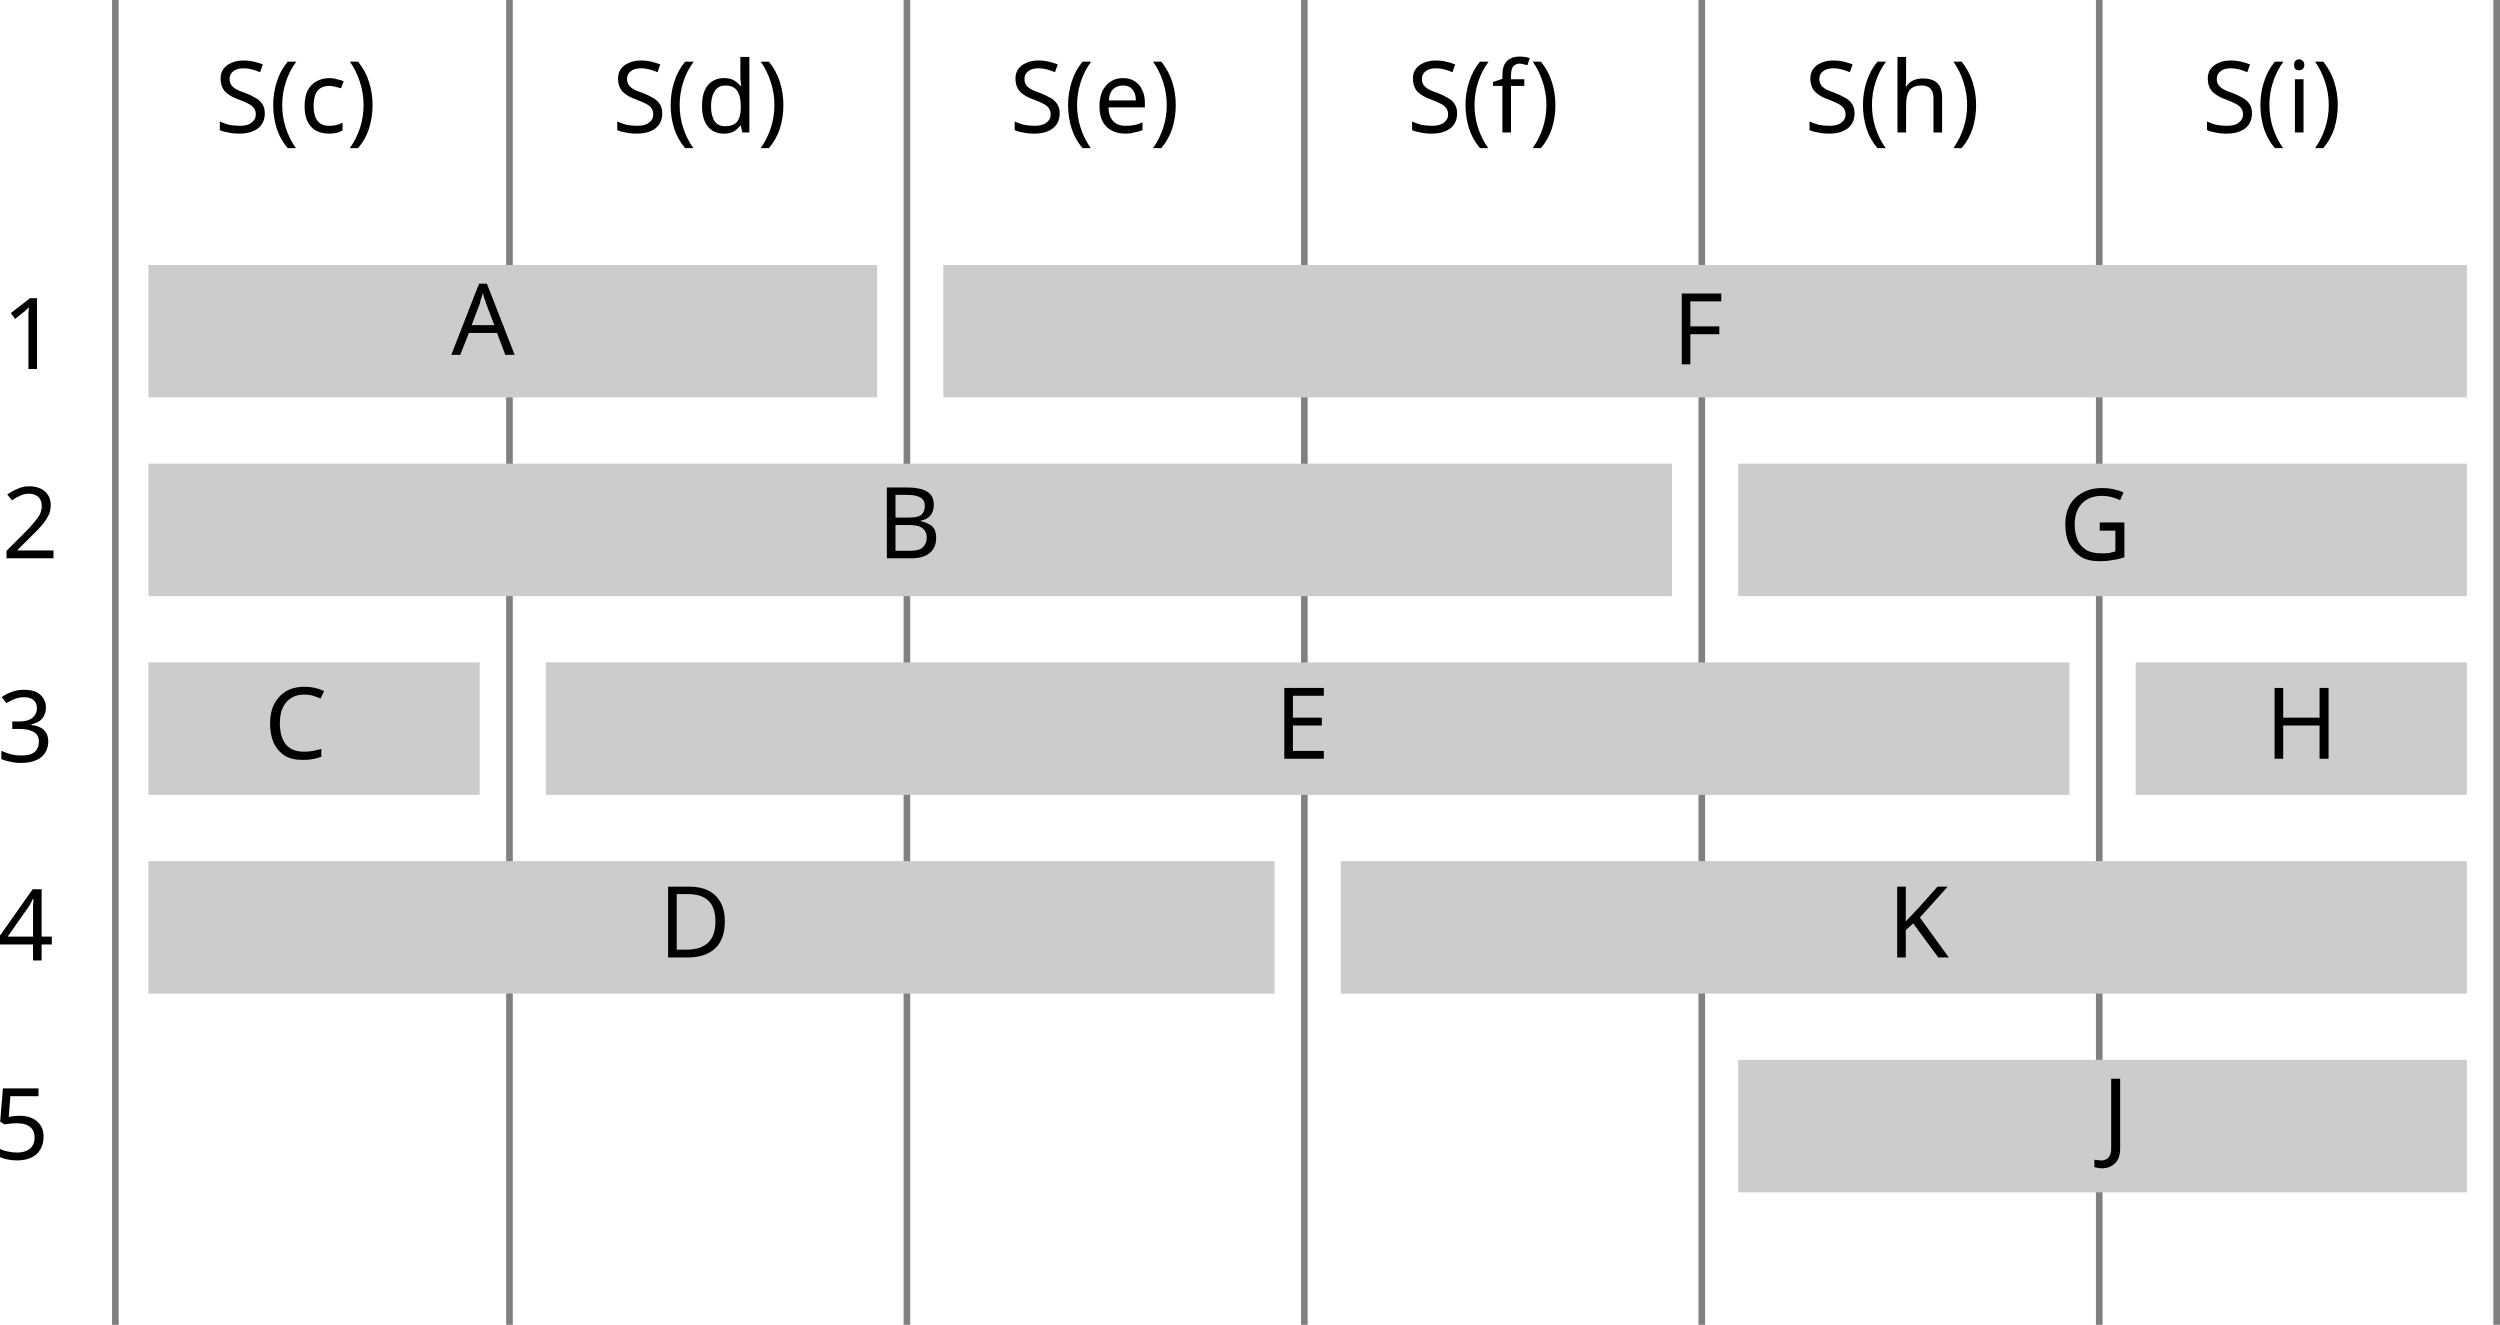
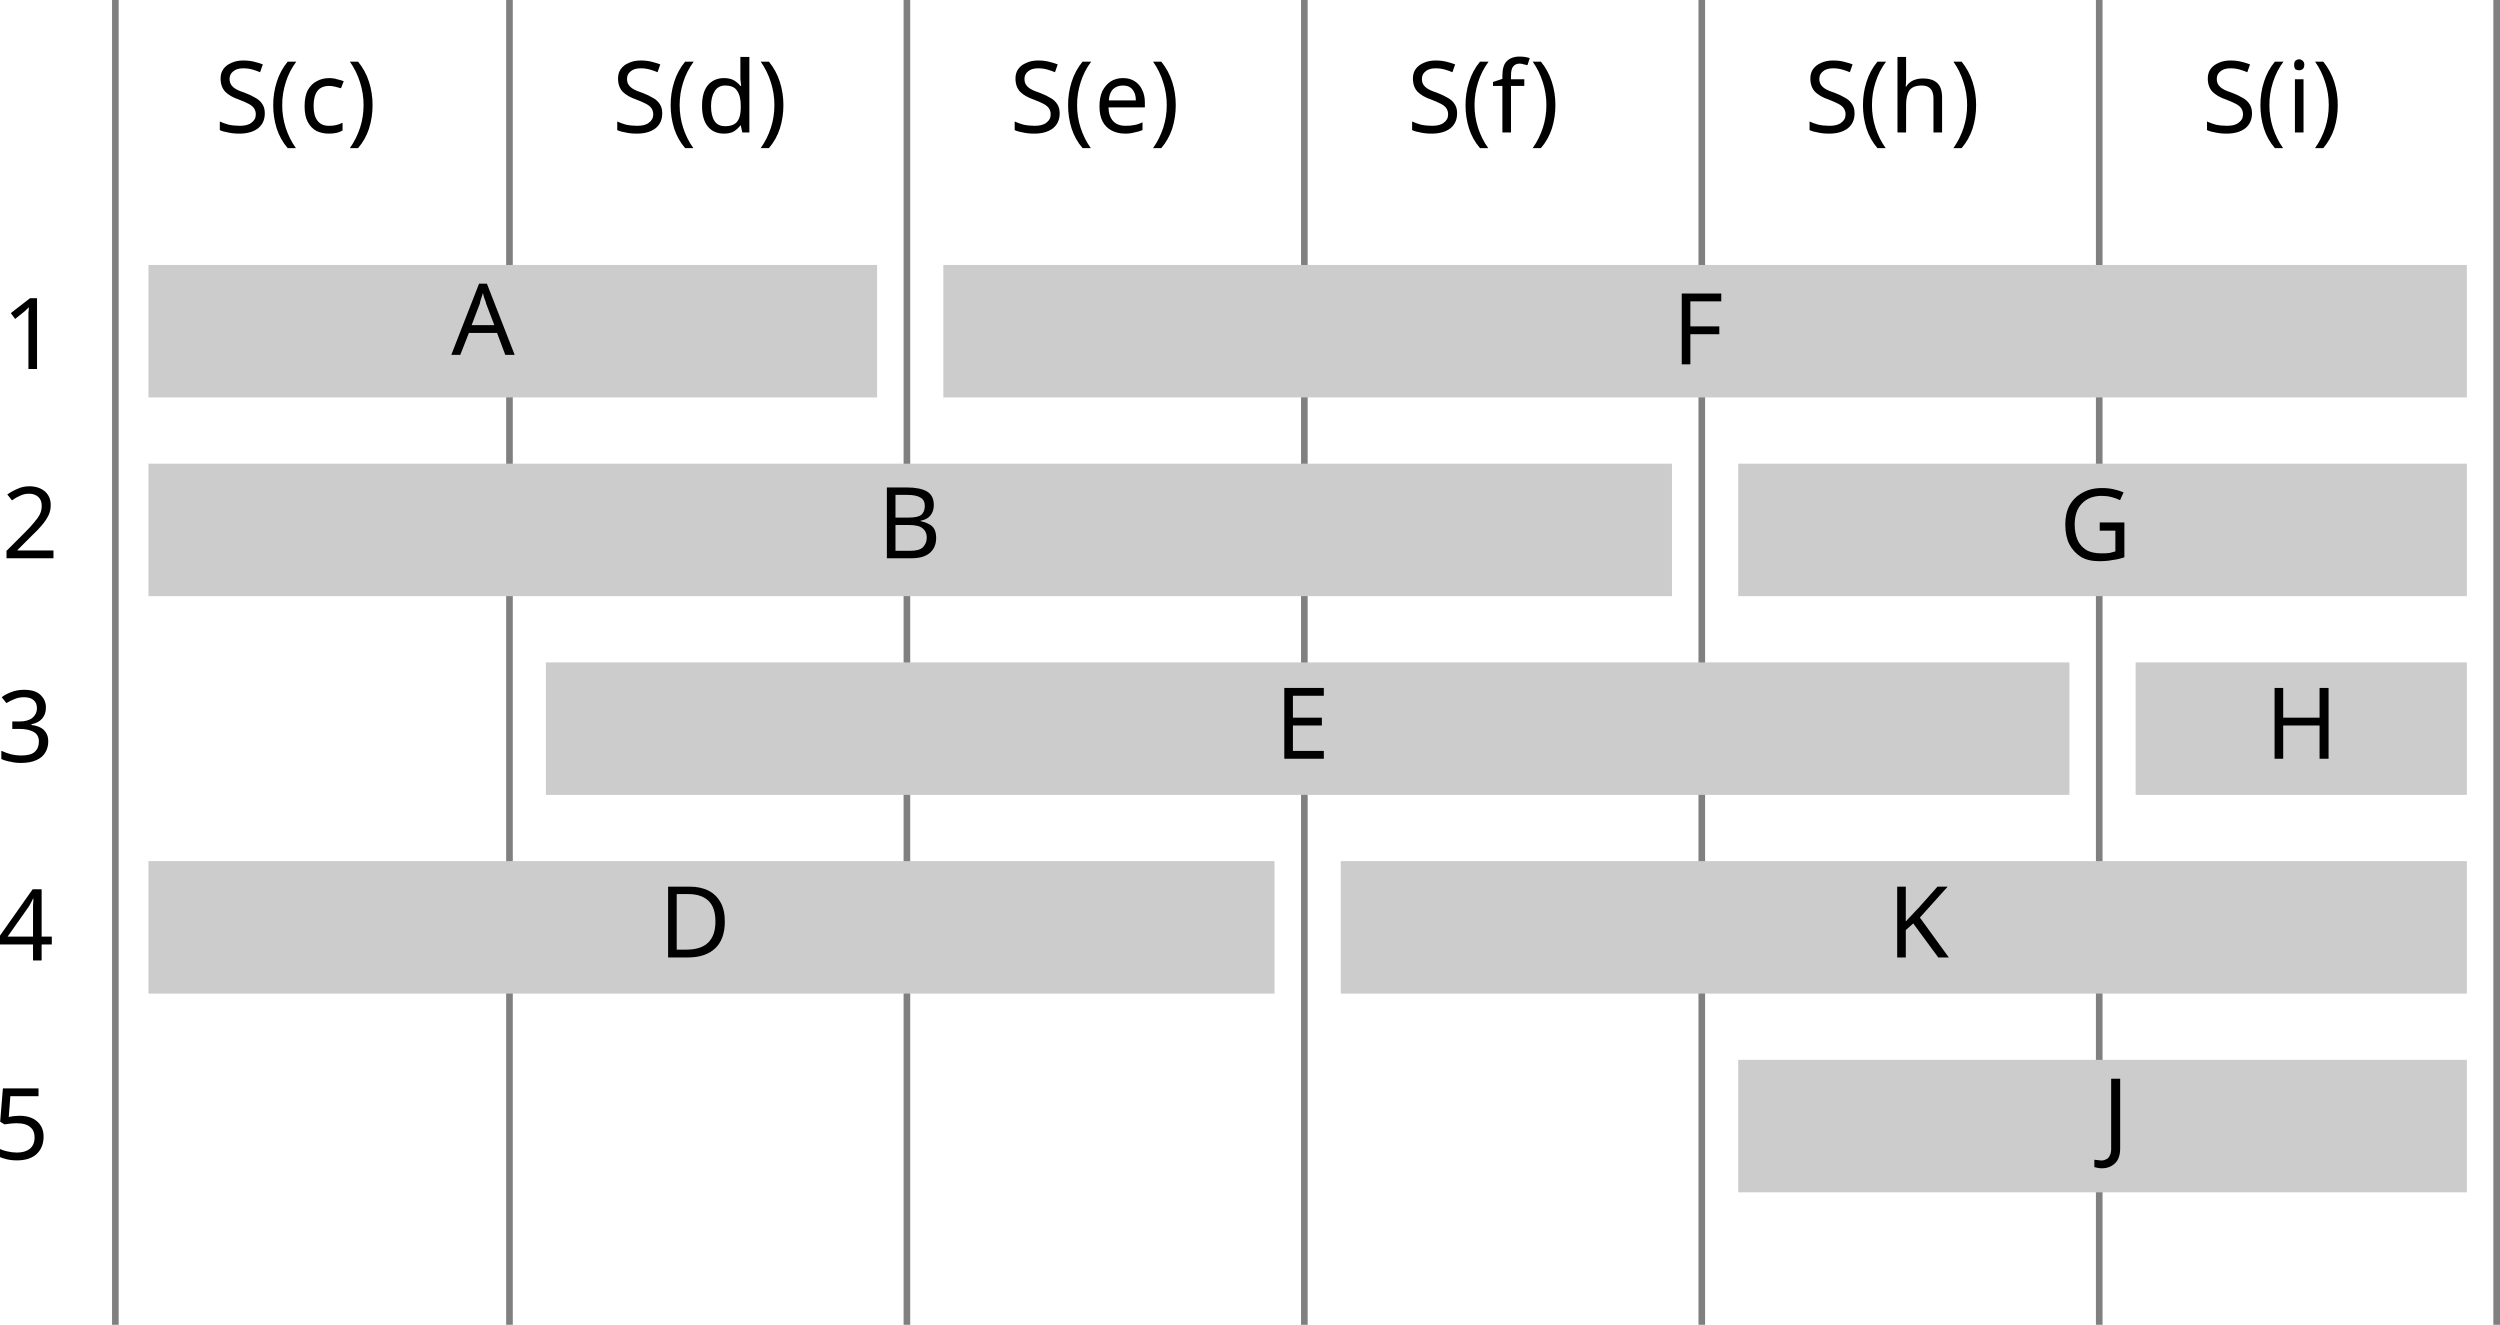
<svg xmlns="http://www.w3.org/2000/svg" width="99.858mm" height="52.917mm" viewBox="0 0 99.858 52.917" version="1.1" id="svg4946">
  <defs id="defs4940" />
  <g id="layer1" transform="translate(-2.763028,-242.1935)">
    <path style="fill:none;fill-rule:evenodd;stroke:#808080;stroke-width:0.265px;stroke-linecap:butt;stroke-linejoin:miter;stroke-opacity:1" d="m 7.371,242.193 v 52.917" id="path5180" />
    <path style="fill:none;fill-rule:evenodd;stroke:#808080;stroke-width:0.265px;stroke-linecap:butt;stroke-linejoin:miter;stroke-opacity:1" d="m 23.113,242.193 v 52.917" id="path5182" />
    <path style="fill:none;fill-rule:evenodd;stroke:#808080;stroke-width:0.265px;stroke-linecap:butt;stroke-linejoin:miter;stroke-opacity:1" d="m 38.988,242.193 v 52.917" id="path5184" />
    <path style="fill:none;fill-rule:evenodd;stroke:#808080;stroke-width:0.265px;stroke-linecap:butt;stroke-linejoin:miter;stroke-opacity:1" d="m 54.863,242.193 v 52.917" id="path5186" />
    <path style="fill:none;fill-rule:evenodd;stroke:#808080;stroke-width:0.265px;stroke-linecap:butt;stroke-linejoin:miter;stroke-opacity:1" d="m 70.738,242.193 v 52.917" id="path5188" />
    <path style="fill:none;fill-rule:evenodd;stroke:#808080;stroke-width:0.265px;stroke-linecap:butt;stroke-linejoin:miter;stroke-opacity:1" d="m 86.613,242.193 v 52.917" id="path5190" />
    <path style="fill:none;fill-rule:evenodd;stroke:#808080;stroke-width:0.265px;stroke-linecap:butt;stroke-linejoin:miter;stroke-opacity:1" d="m 102.488,242.193 v 52.917" id="path5192" />
    <text xml:space="preserve" style="font-style:normal;font-weight:normal;font-size:3.969px;line-height:125%;font-family:Sans;letter-spacing:0px;word-spacing:0px;fill:#000000;fill-opacity:1;stroke:none;stroke-width:0.265px;stroke-linecap:butt;stroke-linejoin:miter;stroke-opacity:1" x="11.339" y="247.485" id="text5094">
      <tspan id="tspan5092" x="11.339" y="247.485" style="stroke-width:0.265px">S(c)</tspan>
    </text>
    <text xml:space="preserve" style="font-style:normal;font-weight:normal;font-size:3.969px;line-height:125%;font-family:Sans;letter-spacing:0px;word-spacing:0px;fill:#000000;fill-opacity:1;stroke:none;stroke-width:0.265px;stroke-linecap:butt;stroke-linejoin:miter;stroke-opacity:1" x="27.214" y="247.485" id="text5098">
      <tspan id="tspan5096" x="27.214" y="247.485" style="stroke-width:0.265px">S(d)</tspan>
    </text>
    <text xml:space="preserve" style="font-style:normal;font-weight:normal;font-size:3.969px;line-height:125%;font-family:Sans;letter-spacing:0px;word-spacing:0px;fill:#000000;fill-opacity:1;stroke:none;stroke-width:0.265px;stroke-linecap:butt;stroke-linejoin:miter;stroke-opacity:1" x="43.089" y="247.485" id="text5102">
      <tspan id="tspan5100" x="43.089" y="247.485" style="stroke-width:0.265px">S(e)</tspan>
    </text>
    <text xml:space="preserve" style="font-style:normal;font-weight:normal;font-size:3.969px;line-height:125%;font-family:Sans;letter-spacing:0px;word-spacing:0px;fill:#000000;fill-opacity:1;stroke:none;stroke-width:0.265px;stroke-linecap:butt;stroke-linejoin:miter;stroke-opacity:1" x="58.964" y="247.485" id="text5106">
      <tspan id="tspan5104" x="58.964" y="247.485" style="stroke-width:0.265px">S(f)</tspan>
    </text>
    <text xml:space="preserve" style="font-style:normal;font-weight:normal;font-size:3.969px;line-height:125%;font-family:Sans;letter-spacing:0px;word-spacing:0px;fill:#000000;fill-opacity:1;stroke:none;stroke-width:0.265px;stroke-linecap:butt;stroke-linejoin:miter;stroke-opacity:1" x="74.839" y="247.485" id="text5110">
      <tspan id="tspan5108" x="74.839" y="247.485" style="stroke-width:0.265px">S(h)</tspan>
    </text>
    <text xml:space="preserve" style="font-style:normal;font-weight:normal;font-size:3.969px;line-height:125%;font-family:Sans;letter-spacing:0px;word-spacing:0px;fill:#000000;fill-opacity:1;stroke:none;stroke-width:0.265px;stroke-linecap:butt;stroke-linejoin:miter;stroke-opacity:1" x="90.714" y="247.485" id="text5114">
      <tspan id="tspan5112" x="90.714" y="247.485" style="stroke-width:0.265px">S(i)</tspan>
    </text>
    <rect style="fill:#cccccc;stroke:none;stroke-width:1;stroke-linecap:butt;stroke-linejoin:round;stroke-miterlimit:4;stroke-dasharray:none;stroke-dashoffset:0" id="rect5120" width="29.104" height="5.292" x="8.693" y="252.777" />
    <rect style="fill:#cccccc;stroke:none;stroke-width:1;stroke-linecap:butt;stroke-linejoin:round;stroke-miterlimit:4;stroke-dasharray:none;stroke-dashoffset:0" id="rect5122" width="60.854" height="5.292" x="40.443" y="252.777" />
    <rect style="fill:#cccccc;stroke:none;stroke-width:1;stroke-linecap:butt;stroke-linejoin:round;stroke-miterlimit:4;stroke-dasharray:none;stroke-dashoffset:0" id="rect5124" width="60.854" height="5.292" x="8.693" y="260.714" />
    <rect style="fill:#cccccc;stroke:none;stroke-width:1;stroke-linecap:butt;stroke-linejoin:round;stroke-miterlimit:4;stroke-dasharray:none;stroke-dashoffset:0" id="rect5126" width="29.104" height="5.292" x="72.193" y="260.714" />
-     <rect style="fill:#cccccc;stroke:none;stroke-width:1;stroke-linecap:butt;stroke-linejoin:round;stroke-miterlimit:4;stroke-dasharray:none;stroke-dashoffset:0" id="rect5128" width="13.229" height="5.292" x="8.693" y="268.652" />
    <rect style="fill:#cccccc;stroke:none;stroke-width:1;stroke-linecap:butt;stroke-linejoin:round;stroke-miterlimit:4;stroke-dasharray:none;stroke-dashoffset:0" id="rect5130" width="60.854" height="5.292" x="24.568" y="268.652" />
    <rect style="fill:#cccccc;stroke:none;stroke-width:1;stroke-linecap:butt;stroke-linejoin:round;stroke-miterlimit:4;stroke-dasharray:none;stroke-dashoffset:0" id="rect5132" width="13.229" height="5.292" x="88.068" y="268.652" />
    <rect style="fill:#cccccc;stroke:none;stroke-width:1;stroke-linecap:butt;stroke-linejoin:round;stroke-miterlimit:4;stroke-dasharray:none;stroke-dashoffset:0" id="rect5134" width="44.979" height="5.292" x="8.693" y="276.589" />
    <rect style="fill:#cccccc;stroke:none;stroke-width:1;stroke-linecap:butt;stroke-linejoin:round;stroke-miterlimit:4;stroke-dasharray:none;stroke-dashoffset:0" id="rect5136" width="44.979" height="5.292" x="56.318" y="276.589" />
    <rect style="fill:#cccccc;stroke:none;stroke-width:1;stroke-linecap:butt;stroke-linejoin:round;stroke-miterlimit:4;stroke-dasharray:none;stroke-dashoffset:0" id="rect5138" width="29.104" height="5.292" x="72.193" y="284.527" />
    <text xml:space="preserve" style="font-style:normal;font-weight:normal;font-size:3.969px;line-height:125%;font-family:Sans;letter-spacing:0px;word-spacing:0px;fill:#000000;fill-opacity:1;stroke:none;stroke-width:0.265px;stroke-linecap:butt;stroke-linejoin:miter;stroke-opacity:1" x="20.789" y="256.368" id="text5142">
      <tspan id="tspan5140" x="20.789" y="256.368" style="stroke-width:0.265px">A</tspan>
    </text>
    <text xml:space="preserve" style="font-style:normal;font-weight:normal;font-size:3.969px;line-height:125%;font-family:Sans;letter-spacing:0px;word-spacing:0px;fill:#000000;fill-opacity:1;stroke:none;stroke-width:0.265px;stroke-linecap:butt;stroke-linejoin:miter;stroke-opacity:1" x="69.548" y="256.746" id="text5146">
      <tspan id="tspan5144" x="69.548" y="256.746" style="stroke-width:0.265px">F</tspan>
    </text>
    <text xml:space="preserve" style="font-style:normal;font-weight:normal;font-size:3.969px;line-height:125%;font-family:Sans;letter-spacing:0px;word-spacing:0px;fill:#000000;fill-opacity:1;stroke:none;stroke-width:0.265px;stroke-linecap:butt;stroke-linejoin:miter;stroke-opacity:1" x="37.798" y="264.494" id="text5150">
      <tspan id="tspan5148" x="37.798" y="264.494" style="stroke-width:0.265px">B</tspan>
    </text>
    <text xml:space="preserve" style="font-style:normal;font-weight:normal;font-size:3.969px;line-height:125%;font-family:Sans;letter-spacing:0px;word-spacing:0px;fill:#000000;fill-opacity:1;stroke:none;stroke-width:0.265px;stroke-linecap:butt;stroke-linejoin:miter;stroke-opacity:1" x="85.022" y="264.563" id="text5154">
      <tspan id="tspan5152" x="85.022" y="264.563" style="stroke-width:0.265px">G</tspan>
-     </text>
-     <text xml:space="preserve" style="font-style:normal;font-weight:normal;font-size:3.969px;line-height:125%;font-family:Sans;letter-spacing:0px;word-spacing:0px;fill:#000000;fill-opacity:1;stroke:none;stroke-width:0.265px;stroke-linecap:butt;stroke-linejoin:miter;stroke-opacity:1" x="13.317" y="272.5" id="text5158">
-       <tspan id="tspan5156" x="13.317" y="272.5" style="stroke-width:0.265px">C</tspan>
    </text>
    <text xml:space="preserve" style="font-style:normal;font-weight:normal;font-size:3.969px;line-height:125%;font-family:Sans;letter-spacing:0px;word-spacing:0px;fill:#000000;fill-opacity:1;stroke:none;stroke-width:0.265px;stroke-linecap:butt;stroke-linejoin:miter;stroke-opacity:1" x="53.673" y="272.5" id="text5162">
      <tspan id="tspan5160" x="53.673" y="272.5" style="stroke-width:0.265px">E</tspan>
    </text>
    <text xml:space="preserve" style="font-style:normal;font-weight:normal;font-size:3.969px;line-height:125%;font-family:Sans;letter-spacing:0px;word-spacing:0px;fill:#000000;fill-opacity:1;stroke:none;stroke-width:0.265px;stroke-linecap:butt;stroke-linejoin:miter;stroke-opacity:1" x="93.226" y="272.5" id="text5166">
      <tspan id="tspan5164" x="93.226" y="272.5" style="stroke-width:0.265px">H</tspan>
    </text>
    <text xml:space="preserve" style="font-style:normal;font-weight:normal;font-size:3.969px;line-height:125%;font-family:Sans;letter-spacing:0px;word-spacing:0px;fill:#000000;fill-opacity:1;stroke:none;stroke-width:0.265px;stroke-linecap:butt;stroke-linejoin:miter;stroke-opacity:1" x="29.058" y="280.438" id="text5170">
      <tspan id="tspan5168" x="29.058" y="280.438" style="stroke-width:0.265px">D</tspan>
    </text>
    <text xml:space="preserve" style="font-style:normal;font-weight:normal;font-size:3.969px;line-height:125%;font-family:Sans;letter-spacing:0px;word-spacing:0px;fill:#000000;fill-opacity:1;stroke:none;stroke-width:0.265px;stroke-linecap:butt;stroke-linejoin:miter;stroke-opacity:1" x="78.153" y="280.438" id="text5174">
      <tspan id="tspan5172" x="78.153" y="280.438" style="stroke-width:0.265px">K</tspan>
    </text>
    <text xml:space="preserve" style="font-style:normal;font-weight:normal;font-size:3.969px;line-height:125%;font-family:Sans;letter-spacing:0px;word-spacing:0px;fill:#000000;fill-opacity:1;stroke:none;stroke-width:0.265px;stroke-linecap:butt;stroke-linejoin:miter;stroke-opacity:1" x="86.732" y="288.108" id="text5178">
      <tspan id="tspan5176" x="86.732" y="288.108" style="stroke-width:0.265px">J</tspan>
    </text>
    <text xml:space="preserve" style="font-style:normal;font-weight:normal;font-size:3.969px;line-height:125%;font-family:Sans;letter-spacing:0px;word-spacing:0px;fill:#000000;fill-opacity:1;stroke:none;stroke-width:0.265px;stroke-linecap:butt;stroke-linejoin:miter;stroke-opacity:1" x="2.835" y="256.935" id="text5196">
      <tspan id="tspan5194" x="2.835" y="256.935" style="stroke-width:0.265px">1</tspan>
    </text>
    <text xml:space="preserve" style="font-style:normal;font-weight:normal;font-size:3.969px;line-height:125%;font-family:Sans;letter-spacing:0px;word-spacing:0px;fill:#000000;fill-opacity:1;stroke:none;stroke-width:0.265px;stroke-linecap:butt;stroke-linejoin:miter;stroke-opacity:1" x="2.835" y="264.494" id="text5200">
      <tspan id="tspan5198" x="2.835" y="264.494" style="stroke-width:0.265px">2</tspan>
    </text>
    <text xml:space="preserve" style="font-style:normal;font-weight:normal;font-size:3.969px;line-height:125%;font-family:Sans;letter-spacing:0px;word-spacing:0px;fill:#000000;fill-opacity:1;stroke:none;stroke-width:0.265px;stroke-linecap:butt;stroke-linejoin:miter;stroke-opacity:1" x="2.646" y="272.621" id="text5204">
      <tspan id="tspan5202" x="2.646" y="272.621" style="stroke-width:0.265px">3</tspan>
    </text>
    <text xml:space="preserve" style="font-style:normal;font-weight:normal;font-size:3.969px;line-height:125%;font-family:Sans;letter-spacing:0px;word-spacing:0px;fill:#000000;fill-opacity:1;stroke:none;stroke-width:0.265px;stroke-linecap:butt;stroke-linejoin:miter;stroke-opacity:1" x="2.646" y="280.558" id="text5208">
      <tspan id="tspan5206" x="2.646" y="280.558" style="stroke-width:0.265px">4</tspan>
    </text>
    <text xml:space="preserve" style="font-style:normal;font-weight:normal;font-size:3.969px;line-height:125%;font-family:Sans;letter-spacing:0px;word-spacing:0px;fill:#000000;fill-opacity:1;stroke:none;stroke-width:0.265px;stroke-linecap:butt;stroke-linejoin:miter;stroke-opacity:1" x="2.457" y="288.496" id="text5212">
      <tspan id="tspan5210" x="2.457" y="288.496" style="stroke-width:0.265px">5</tspan>
    </text>
  </g>
</svg>
